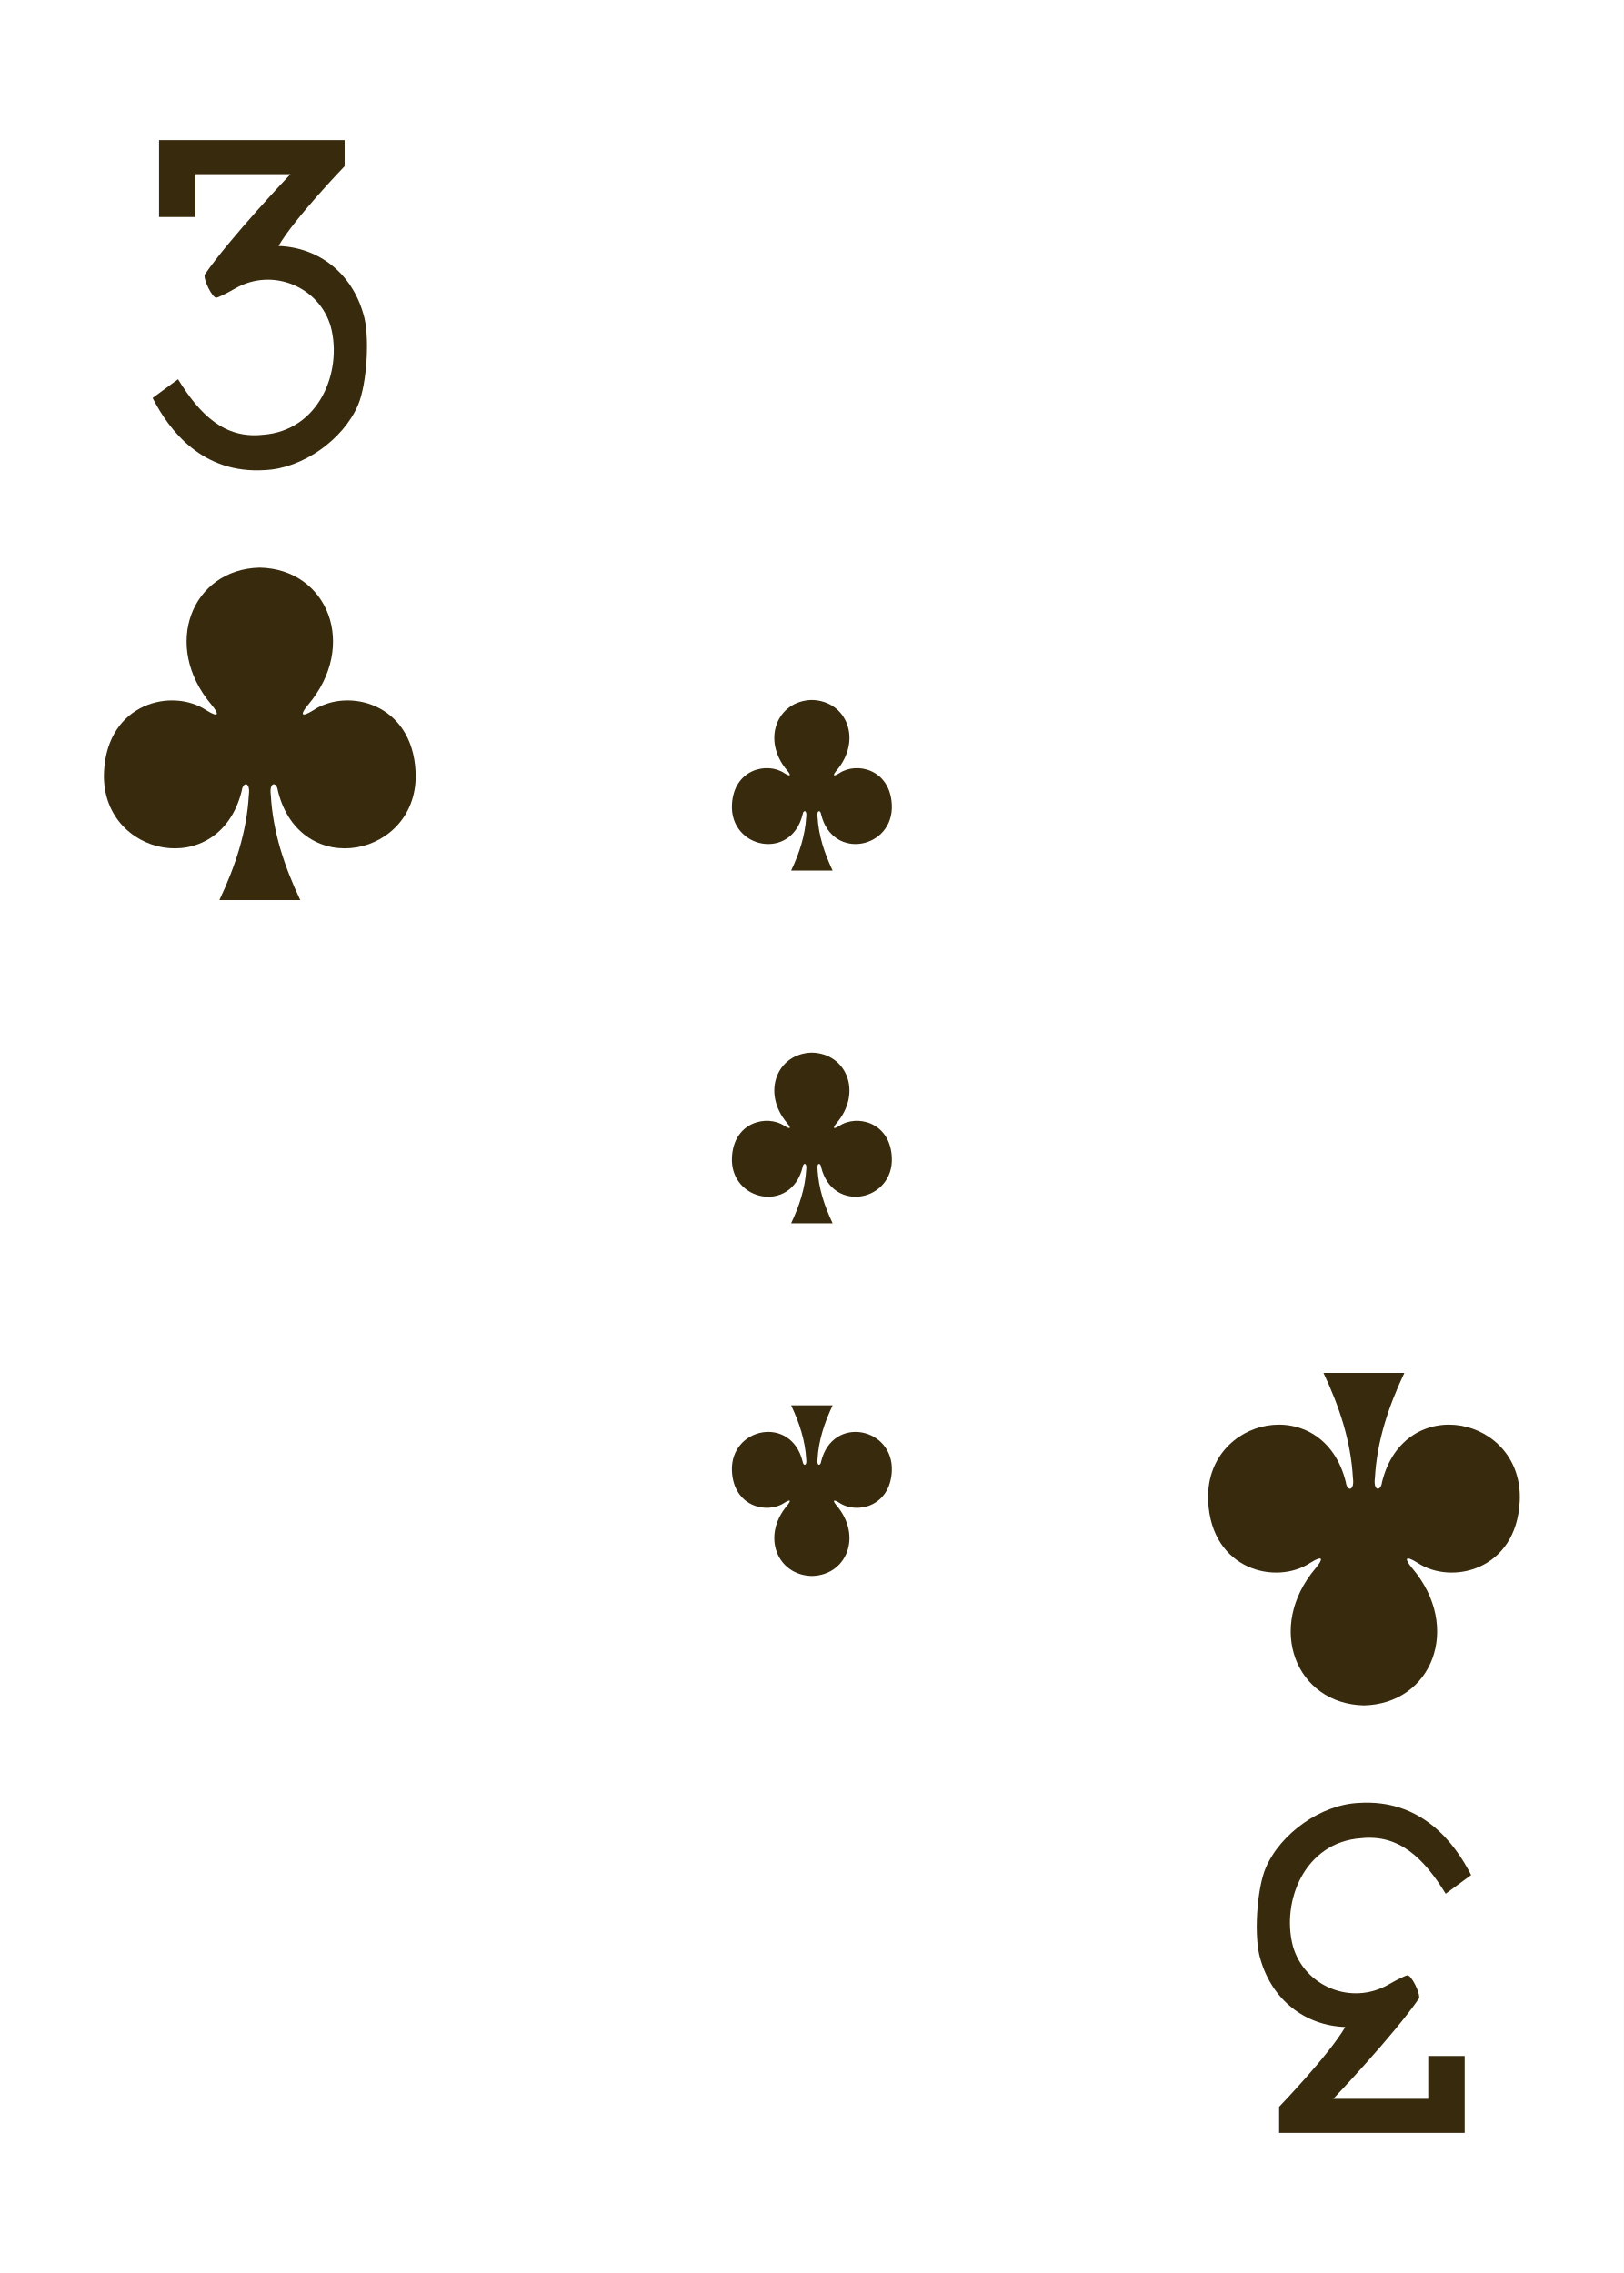
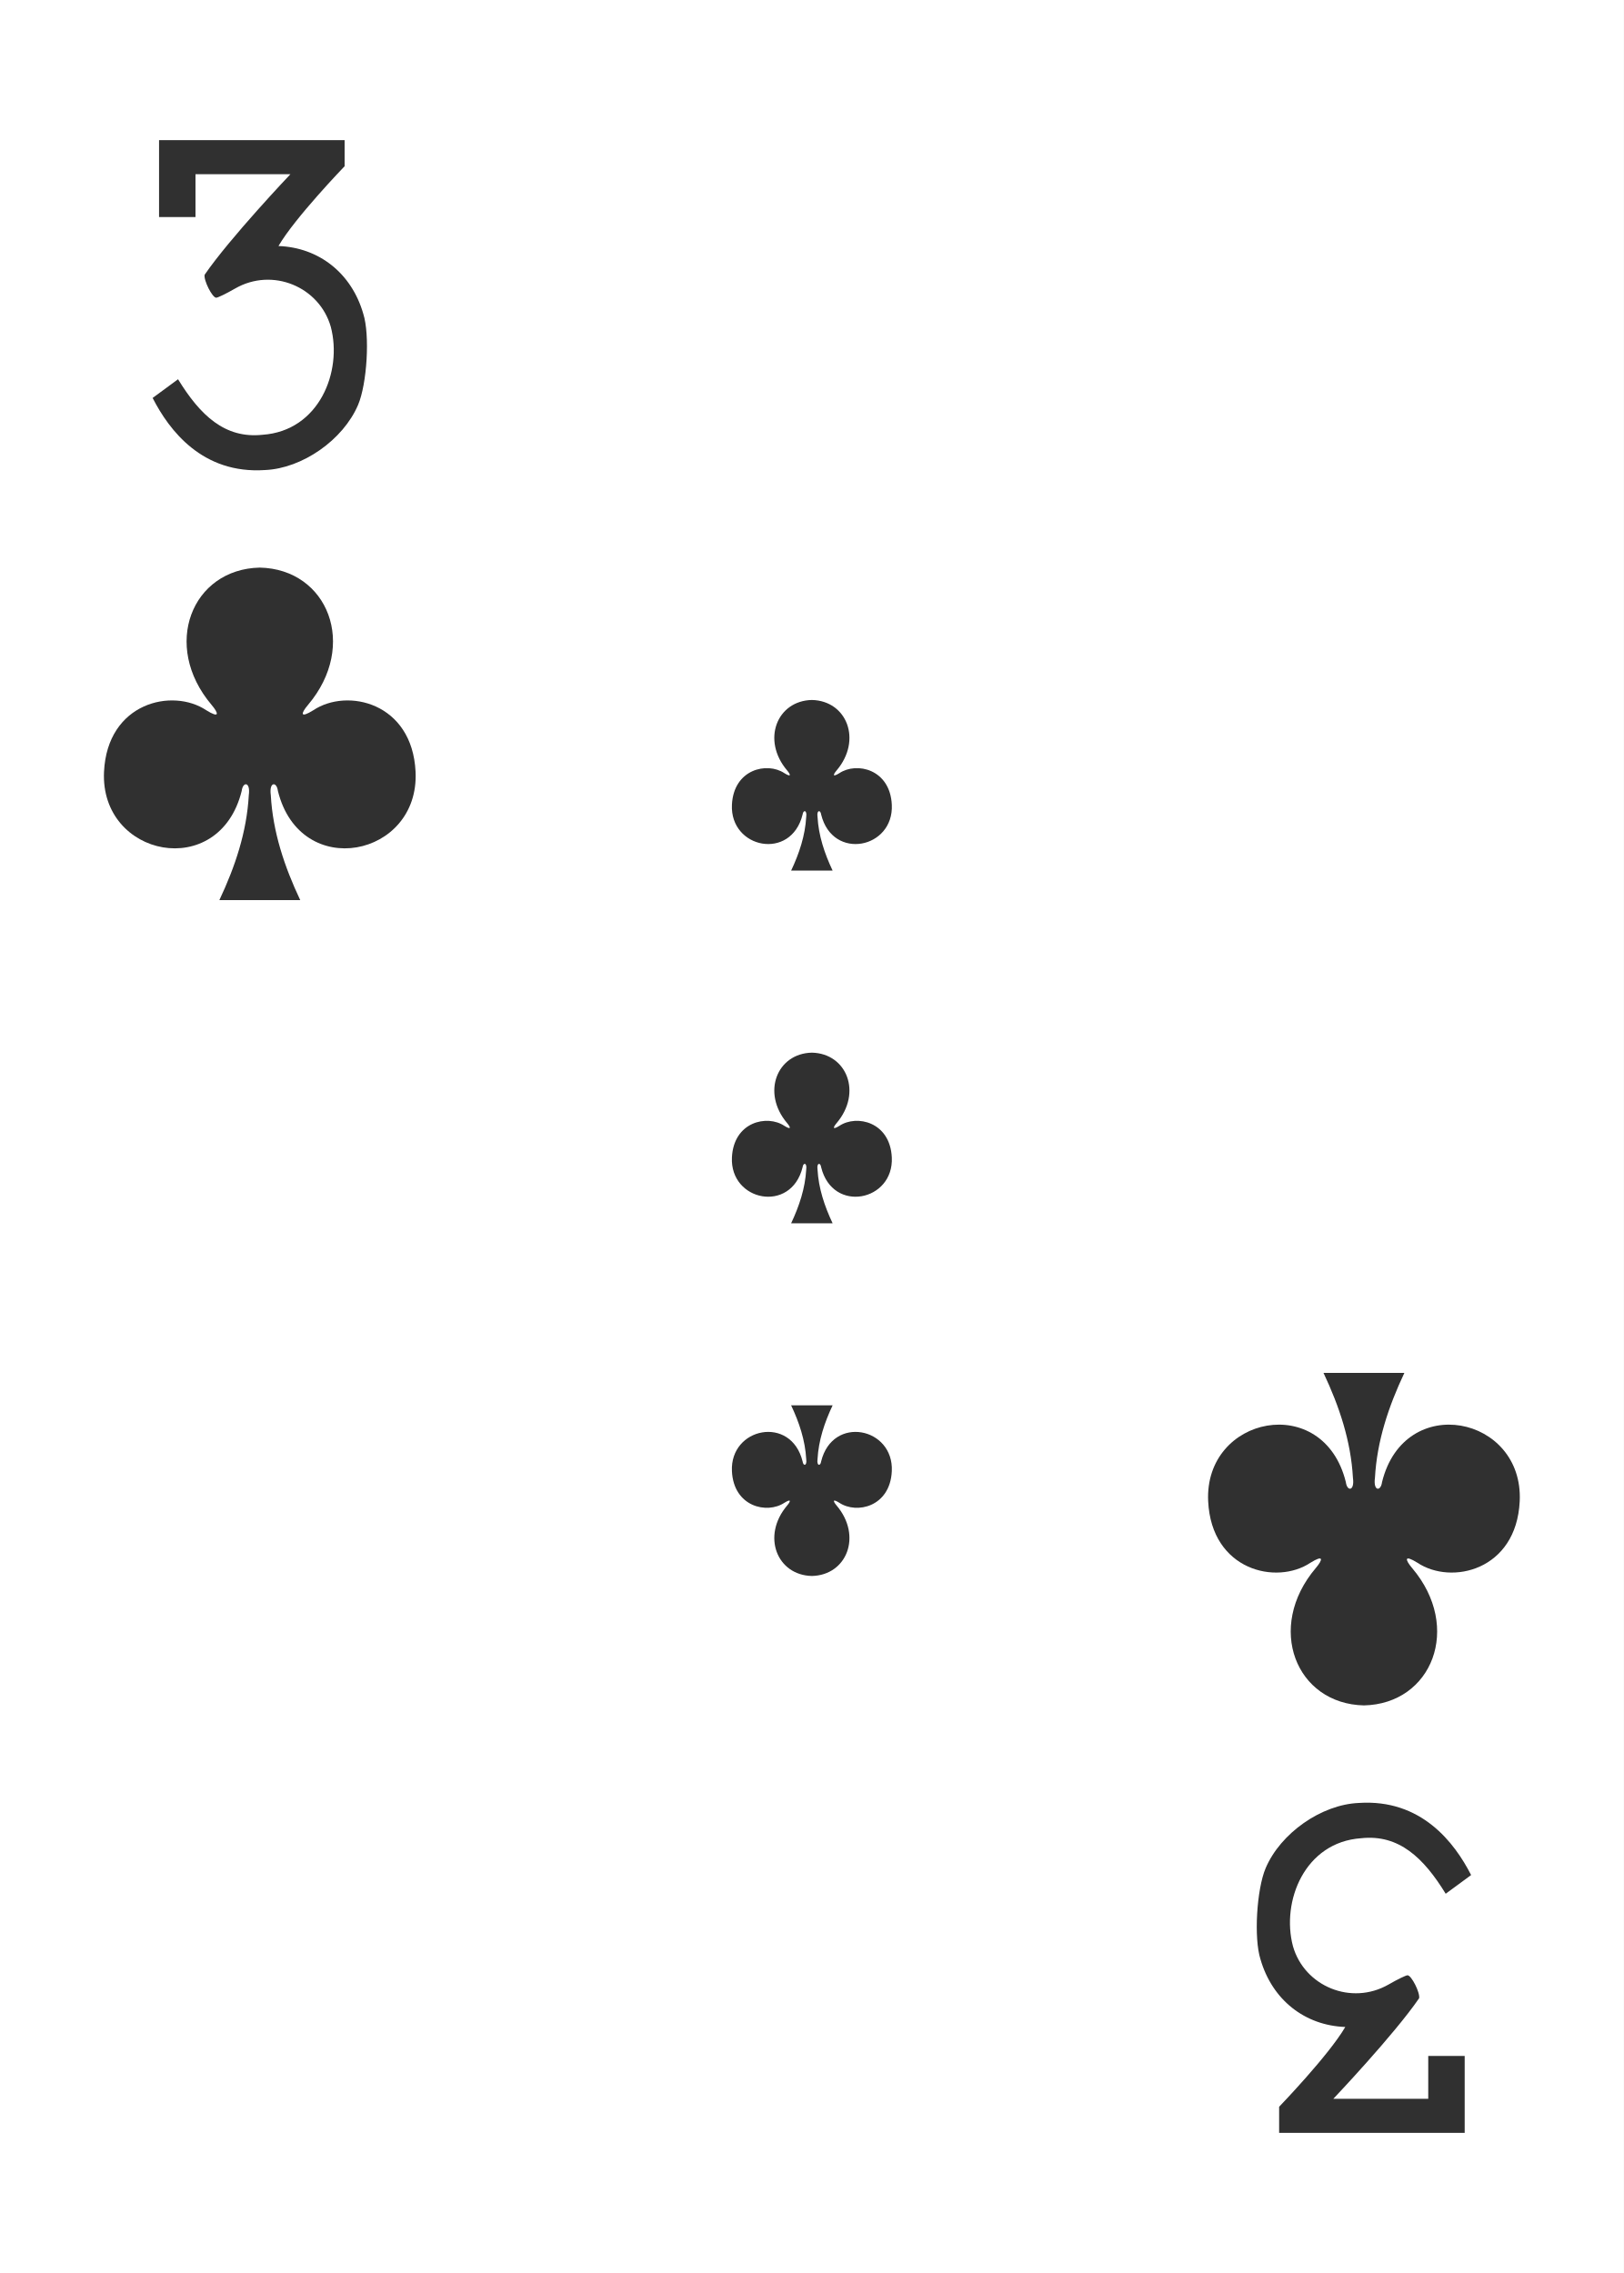
<svg xmlns="http://www.w3.org/2000/svg" width="250" height="350" viewBox="0 0 250 350" fill="none">
  <g clip-path="url(#clip0_4_8800)">
    <g clip-path="url(#clip1_4_8800)">
      <rect width="250" height="350" fill="white" />
-       <path d="M124.998 107.784C119.624 107.9 117.214 113.944 121.194 118.637C121.771 119.321 121.831 119.714 120.774 119.056C118.094 117.267 112.955 118.443 112.692 123.915C112.367 130.657 121.799 132.599 123.57 125.43C123.664 124.674 124.279 124.691 124.131 125.765C123.969 128.679 123.058 131.402 121.806 134.058C123.917 134.058 126.276 134.058 128.195 134.058C126.943 131.402 126.031 128.679 125.87 125.765C125.721 124.691 126.337 124.674 126.43 125.43C128.201 132.599 137.633 130.657 137.308 123.915C137.045 118.443 131.907 117.267 129.227 119.056C128.17 119.714 128.229 119.321 128.806 118.637C132.787 113.944 130.377 107.9 125.003 107.784C125.003 107.784 125.003 107.784 124.997 107.784H124.998Z" fill="#382A0C" />
-       <path d="M124.998 242.671C119.624 242.554 117.214 236.511 121.194 231.818C121.771 231.134 121.831 230.741 120.774 231.398C118.094 233.188 112.955 232.012 112.692 226.54C112.367 219.798 121.799 217.856 123.57 225.024C123.664 225.781 124.279 225.764 124.131 224.69C123.969 221.776 123.058 219.052 121.806 216.396C123.917 216.396 126.276 216.396 128.195 216.396C126.943 219.052 126.031 221.776 125.87 224.69C125.721 225.764 126.337 225.781 126.43 225.024C128.201 217.856 137.633 219.798 137.308 226.54C137.045 232.012 131.907 233.188 129.227 231.398C128.17 230.741 128.229 231.134 128.806 231.818C132.787 236.511 130.377 242.554 125.003 242.671C125.003 242.671 125.003 242.671 124.997 242.671H124.998Z" fill="#382A0C" />
-       <path d="M124.998 162.09C119.624 162.207 117.214 168.25 121.194 172.943C121.771 173.628 121.831 174.021 120.774 173.363C118.094 171.573 112.955 172.75 112.692 178.221C112.367 184.963 121.799 186.906 123.57 179.737C123.664 178.981 124.279 178.998 124.131 180.071C123.969 182.985 123.058 185.709 121.806 188.365C123.917 188.365 126.276 188.365 128.195 188.365C126.943 185.709 126.031 182.985 125.87 180.071C125.721 178.998 126.337 178.981 126.43 179.737C128.201 186.906 137.633 184.963 137.308 178.221C137.045 172.75 131.907 171.573 129.227 173.363C128.17 174.021 128.229 173.628 128.806 172.943C132.787 168.25 130.377 162.207 125.003 162.09C125.003 162.09 125.003 162.09 124.997 162.09H124.998Z" fill="#382A0C" />
-       <path d="M23.499 61.277L27.413 58.398C30.81 63.93 34.609 67.573 40.422 66.948C49.141 66.349 52.755 57.208 50.93 50.32C49.165 44.141 41.945 41.13 36.204 44.425C34.849 45.206 33.542 45.843 33.286 45.843C32.684 45.843 31.321 43.132 31.508 42.305C35.36 36.678 44.716 26.821 44.716 26.821H30.099V33.422H24.489V21.578H53.058V25.596C53.058 25.596 45.403 33.535 42.874 37.883C49.104 38.11 54.125 42.059 55.928 48.301C56.98 51.587 56.508 59.104 55.132 62.344C52.832 67.745 46.55 72.127 40.808 72.379C31.167 73.026 26.052 66.272 23.499 61.277Z" fill="#382A0C" />
-       <path d="M39.996 87.4C29.523 87.627 24.827 99.403 32.583 108.548C33.708 109.882 33.824 110.648 31.764 109.366C26.542 105.879 16.529 108.172 16.016 118.834C15.383 131.971 33.762 135.757 37.213 121.787C37.395 120.313 38.595 120.347 38.306 122.439C37.991 128.117 36.215 133.424 33.775 138.6C37.888 138.6 42.485 138.6 46.225 138.6C43.785 133.424 42.009 128.117 41.694 122.439C41.405 120.347 42.605 120.313 42.787 121.787C46.238 135.757 64.617 131.971 63.984 118.834C63.471 108.172 53.458 105.879 48.236 109.366C46.176 110.648 46.292 109.882 47.417 108.548C55.173 99.403 50.477 87.627 40.004 87.4C40.004 87.4 40.004 87.4 39.994 87.4H39.996Z" fill="#382A0C" />
-       <path d="M226.501 288.723L222.587 291.602C219.19 286.07 215.391 282.427 209.579 283.052C200.859 283.651 197.245 292.792 199.07 299.68C200.835 305.859 208.055 308.869 213.796 305.575C215.151 304.794 216.458 304.157 216.714 304.157C217.316 304.157 218.679 306.868 218.492 307.695C214.64 313.322 205.284 323.179 205.284 323.179L219.901 323.179L219.901 316.578L225.511 316.578L225.511 328.422L196.942 328.422L196.942 324.404C196.942 324.404 204.597 316.465 207.126 312.117C200.896 311.89 195.875 307.941 194.072 301.699C193.02 298.413 193.492 290.896 194.868 287.656C197.168 282.255 203.45 277.873 209.192 277.621C218.833 276.974 223.948 283.728 226.501 288.723Z" fill="#382A0C" />
-       <path d="M210.004 262.6C220.477 262.373 225.173 250.597 217.417 241.452C216.292 240.118 216.176 239.352 218.236 240.634C223.458 244.121 233.471 241.828 233.984 231.166C234.617 218.029 216.238 214.243 212.787 228.213C212.605 229.687 211.405 229.653 211.695 227.561C212.009 221.883 213.785 216.576 216.225 211.4C212.112 211.4 207.515 211.4 203.775 211.4C206.215 216.576 207.991 221.883 208.306 227.561C208.595 229.653 207.395 229.687 207.213 228.213C203.762 214.243 185.383 218.029 186.016 231.166C186.529 241.828 196.542 244.121 201.764 240.634C203.824 239.352 203.708 240.118 202.583 241.452C194.827 250.597 199.523 262.373 209.996 262.6C209.996 262.6 209.996 262.6 210.006 262.6L210.004 262.6Z" fill="#382A0C" />
+       <path d="M124.998 107.784C119.624 107.9 117.214 113.944 121.194 118.637C121.771 119.321 121.831 119.714 120.774 119.056C118.094 117.267 112.955 118.443 112.692 123.915C112.367 130.657 121.799 132.599 123.57 125.43C123.664 124.674 124.279 124.691 124.131 125.765C123.969 128.679 123.058 131.402 121.806 134.058C123.917 134.058 126.276 134.058 128.195 134.058C126.943 131.402 126.031 128.679 125.87 125.765C125.721 124.691 126.337 124.674 126.43 125.43C128.201 132.599 137.633 130.657 137.308 123.915C137.045 118.443 131.907 117.267 129.227 119.056C128.17 119.714 128.229 119.321 128.806 118.637C132.787 113.944 130.377 107.9 125.003 107.784C125.003 107.784 125.003 107.784 124.997 107.784H124.998Z" fill="#303030" />
+       <path d="M124.998 242.671C119.624 242.554 117.214 236.511 121.194 231.818C121.771 231.134 121.831 230.741 120.774 231.398C118.094 233.188 112.955 232.012 112.692 226.54C112.367 219.798 121.799 217.856 123.57 225.024C123.664 225.781 124.279 225.764 124.131 224.69C123.969 221.776 123.058 219.052 121.806 216.396C123.917 216.396 126.276 216.396 128.195 216.396C126.943 219.052 126.031 221.776 125.87 224.69C125.721 225.764 126.337 225.781 126.43 225.024C128.201 217.856 137.633 219.798 137.308 226.54C137.045 232.012 131.907 233.188 129.227 231.398C128.17 230.741 128.229 231.134 128.806 231.818C132.787 236.511 130.377 242.554 125.003 242.671C125.003 242.671 125.003 242.671 124.997 242.671H124.998Z" fill="#303030" />
+       <path d="M124.998 162.09C119.624 162.207 117.214 168.25 121.194 172.943C121.771 173.628 121.831 174.021 120.774 173.363C118.094 171.573 112.955 172.75 112.692 178.221C112.367 184.963 121.799 186.906 123.57 179.737C123.664 178.981 124.279 178.998 124.131 180.071C123.969 182.985 123.058 185.709 121.806 188.365C123.917 188.365 126.276 188.365 128.195 188.365C126.943 185.709 126.031 182.985 125.87 180.071C125.721 178.998 126.337 178.981 126.43 179.737C128.201 186.906 137.633 184.963 137.308 178.221C137.045 172.75 131.907 171.573 129.227 173.363C128.17 174.021 128.229 173.628 128.806 172.943C132.787 168.25 130.377 162.207 125.003 162.09C125.003 162.09 125.003 162.09 124.997 162.09H124.998Z" fill="#303030" />
+       <path d="M23.499 61.277L27.413 58.398C30.81 63.93 34.609 67.573 40.422 66.948C49.141 66.349 52.755 57.208 50.93 50.32C49.165 44.141 41.945 41.13 36.204 44.425C34.849 45.206 33.542 45.843 33.286 45.843C32.684 45.843 31.321 43.132 31.508 42.305C35.36 36.678 44.716 26.821 44.716 26.821H30.099V33.422H24.489V21.578H53.058V25.596C53.058 25.596 45.403 33.535 42.874 37.883C49.104 38.11 54.125 42.059 55.928 48.301C56.98 51.587 56.508 59.104 55.132 62.344C52.832 67.745 46.55 72.127 40.808 72.379C31.167 73.026 26.052 66.272 23.499 61.277Z" fill="#303030" />
+       <path d="M39.996 87.4C29.523 87.627 24.827 99.403 32.583 108.548C33.708 109.882 33.824 110.648 31.764 109.366C26.542 105.879 16.529 108.172 16.016 118.834C15.383 131.971 33.762 135.757 37.213 121.787C37.395 120.313 38.595 120.347 38.306 122.439C37.991 128.117 36.215 133.424 33.775 138.6C37.888 138.6 42.485 138.6 46.225 138.6C43.785 133.424 42.009 128.117 41.694 122.439C41.405 120.347 42.605 120.313 42.787 121.787C46.238 135.757 64.617 131.971 63.984 118.834C63.471 108.172 53.458 105.879 48.236 109.366C46.176 110.648 46.292 109.882 47.417 108.548C55.173 99.403 50.477 87.627 40.004 87.4C40.004 87.4 40.004 87.4 39.994 87.4H39.996Z" fill="#303030" />
+       <path d="M226.501 288.723L222.587 291.602C219.19 286.07 215.391 282.427 209.579 283.052C200.859 283.651 197.245 292.792 199.07 299.68C200.835 305.859 208.055 308.869 213.796 305.575C215.151 304.794 216.458 304.157 216.714 304.157C217.316 304.157 218.679 306.868 218.492 307.695C214.64 313.322 205.284 323.179 205.284 323.179L219.901 323.179L219.901 316.578L225.511 316.578L225.511 328.422L196.942 328.422L196.942 324.404C196.942 324.404 204.597 316.465 207.126 312.117C200.896 311.89 195.875 307.941 194.072 301.699C193.02 298.413 193.492 290.896 194.868 287.656C197.168 282.255 203.45 277.873 209.192 277.621C218.833 276.974 223.948 283.728 226.501 288.723Z" fill="#303030" />
+       <path d="M210.004 262.6C220.477 262.373 225.173 250.597 217.417 241.452C216.292 240.118 216.176 239.352 218.236 240.634C223.458 244.121 233.471 241.828 233.984 231.166C234.617 218.029 216.238 214.243 212.787 228.213C212.605 229.687 211.405 229.653 211.695 227.561C212.009 221.883 213.785 216.576 216.225 211.4C212.112 211.4 207.515 211.4 203.775 211.4C206.215 216.576 207.991 221.883 208.306 227.561C208.595 229.653 207.395 229.687 207.213 228.213C203.762 214.243 185.383 218.029 186.016 231.166C186.529 241.828 196.542 244.121 201.764 240.634C203.824 239.352 203.708 240.118 202.583 241.452C194.827 250.597 199.523 262.373 209.996 262.6C209.996 262.6 209.996 262.6 210.006 262.6L210.004 262.6Z" fill="#303030" />
    </g>
  </g>
  <defs>
    <clipPath id="clip0_4_8800">
      <rect width="250" height="350" fill="white" />
    </clipPath>
    <clipPath id="clip1_4_8800">
      <rect width="250" height="350" fill="white" />
    </clipPath>
  </defs>
</svg>
